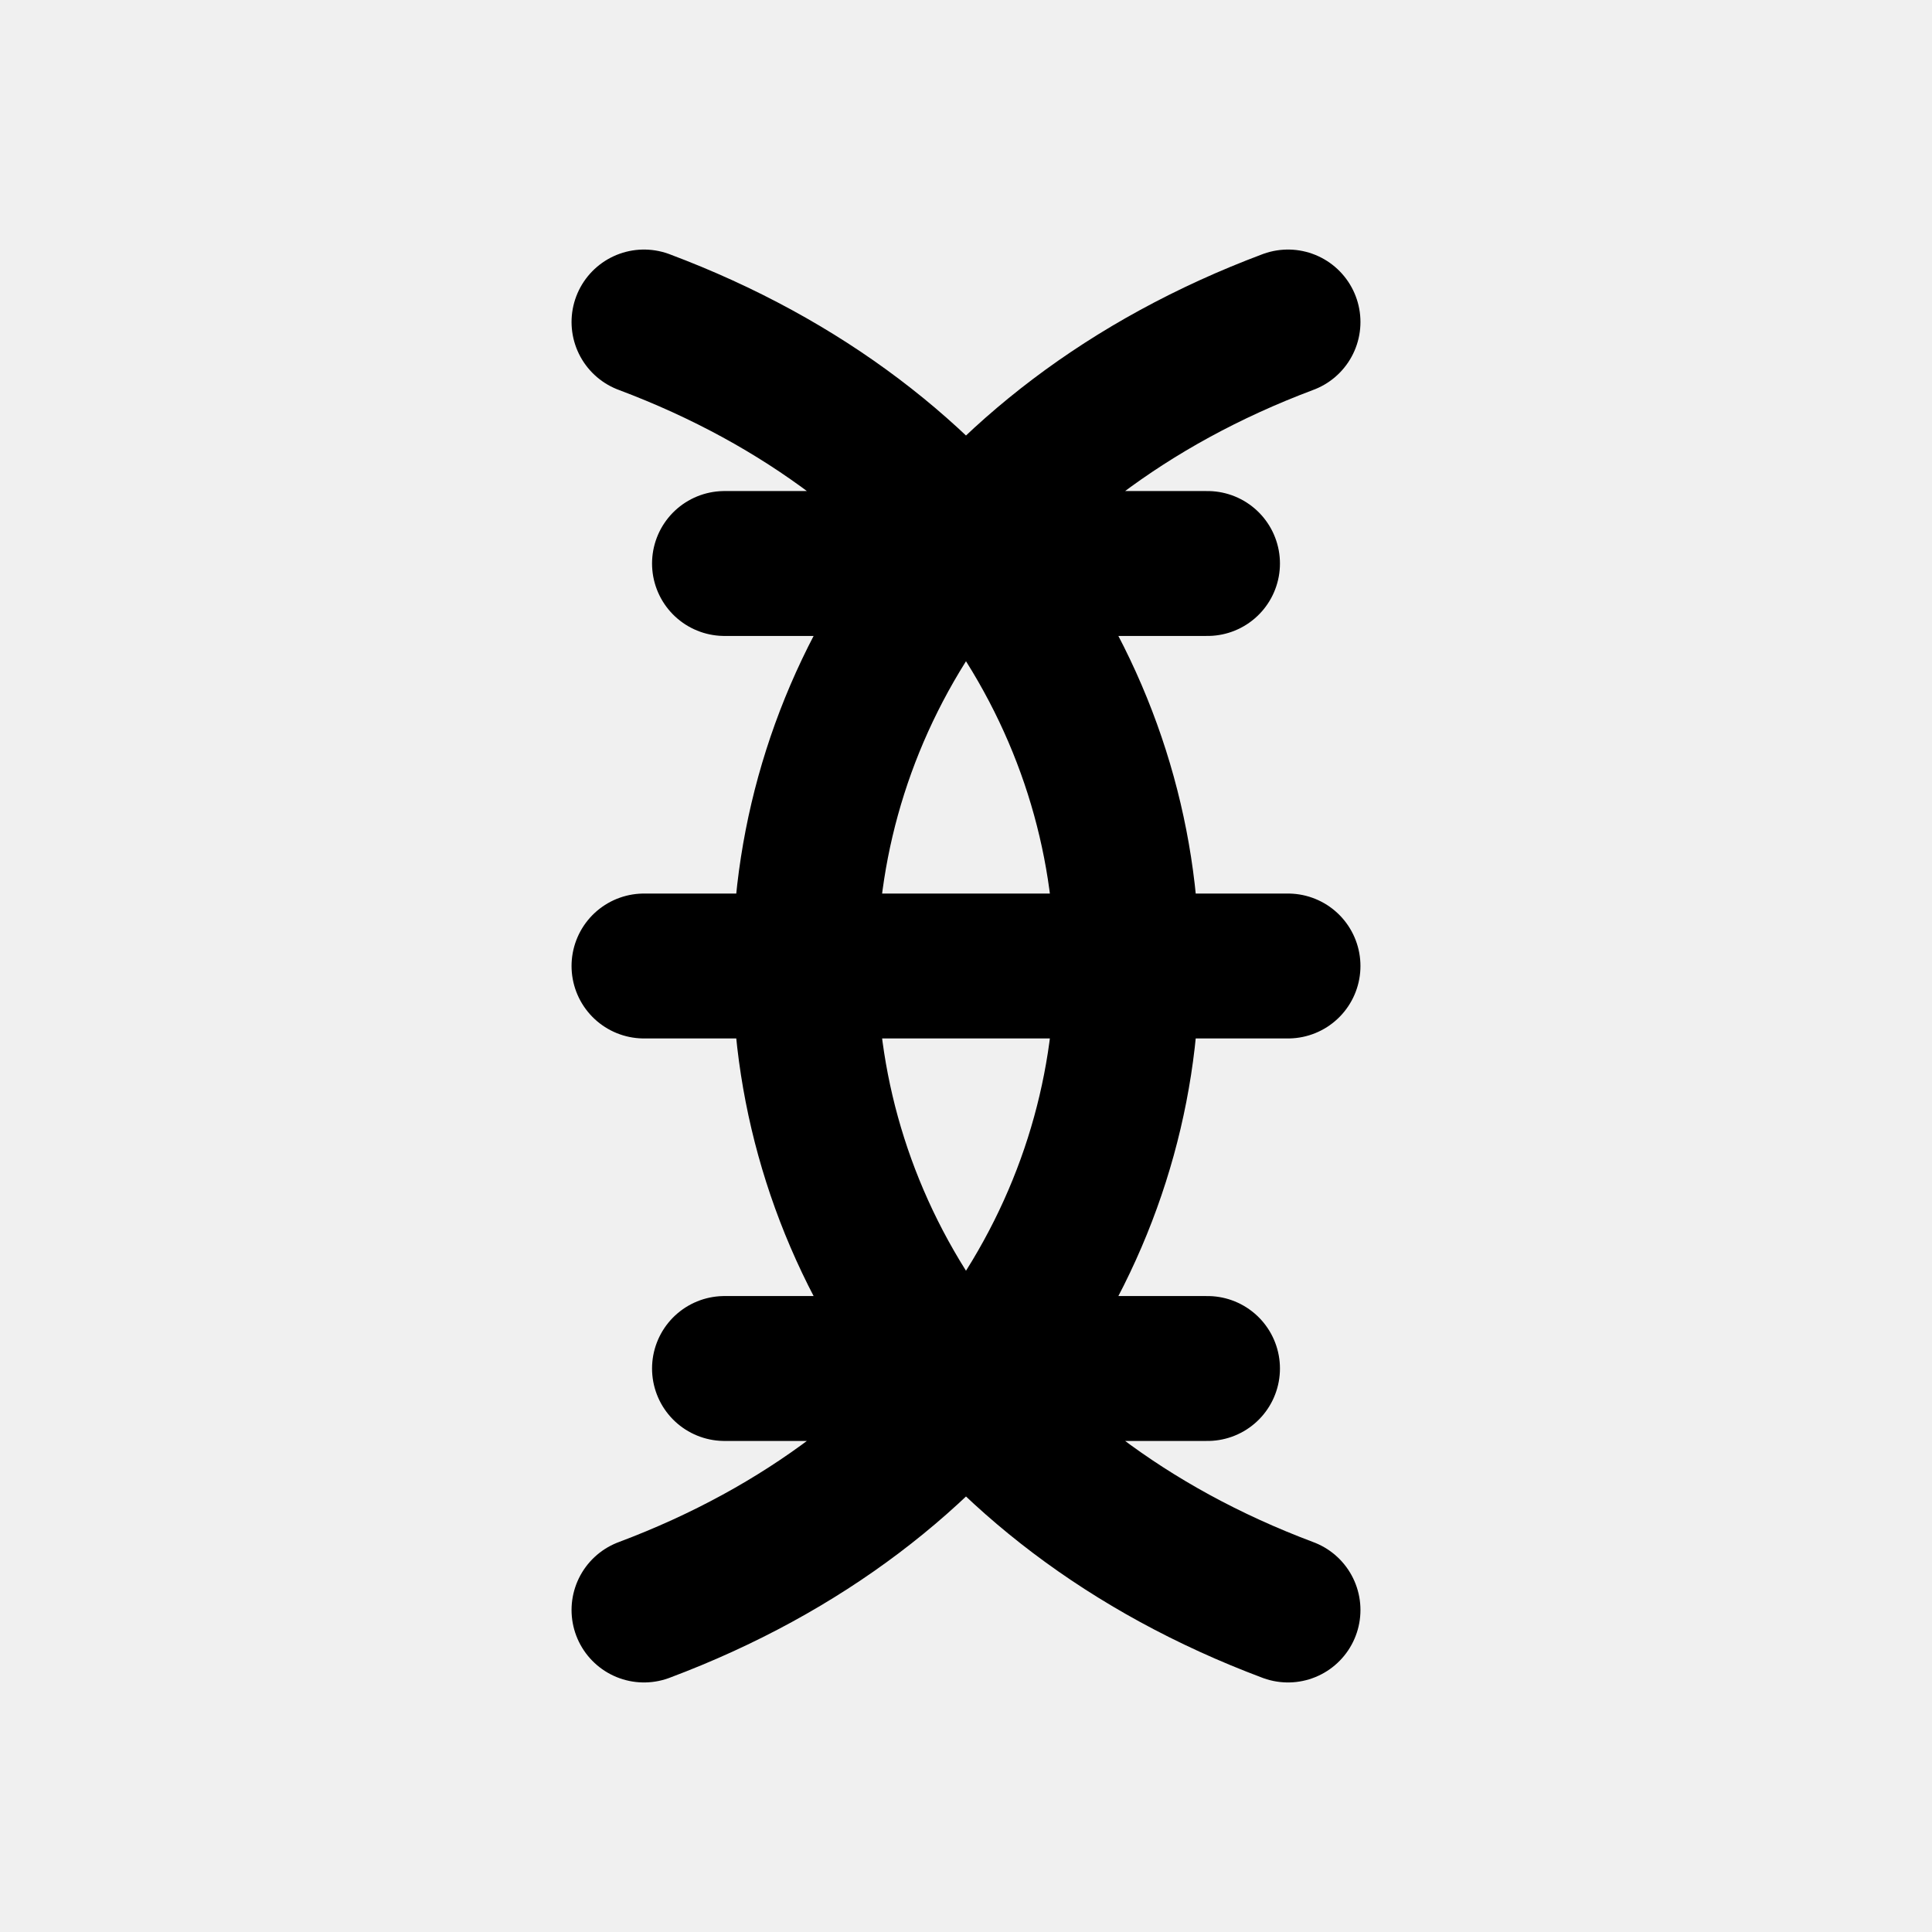
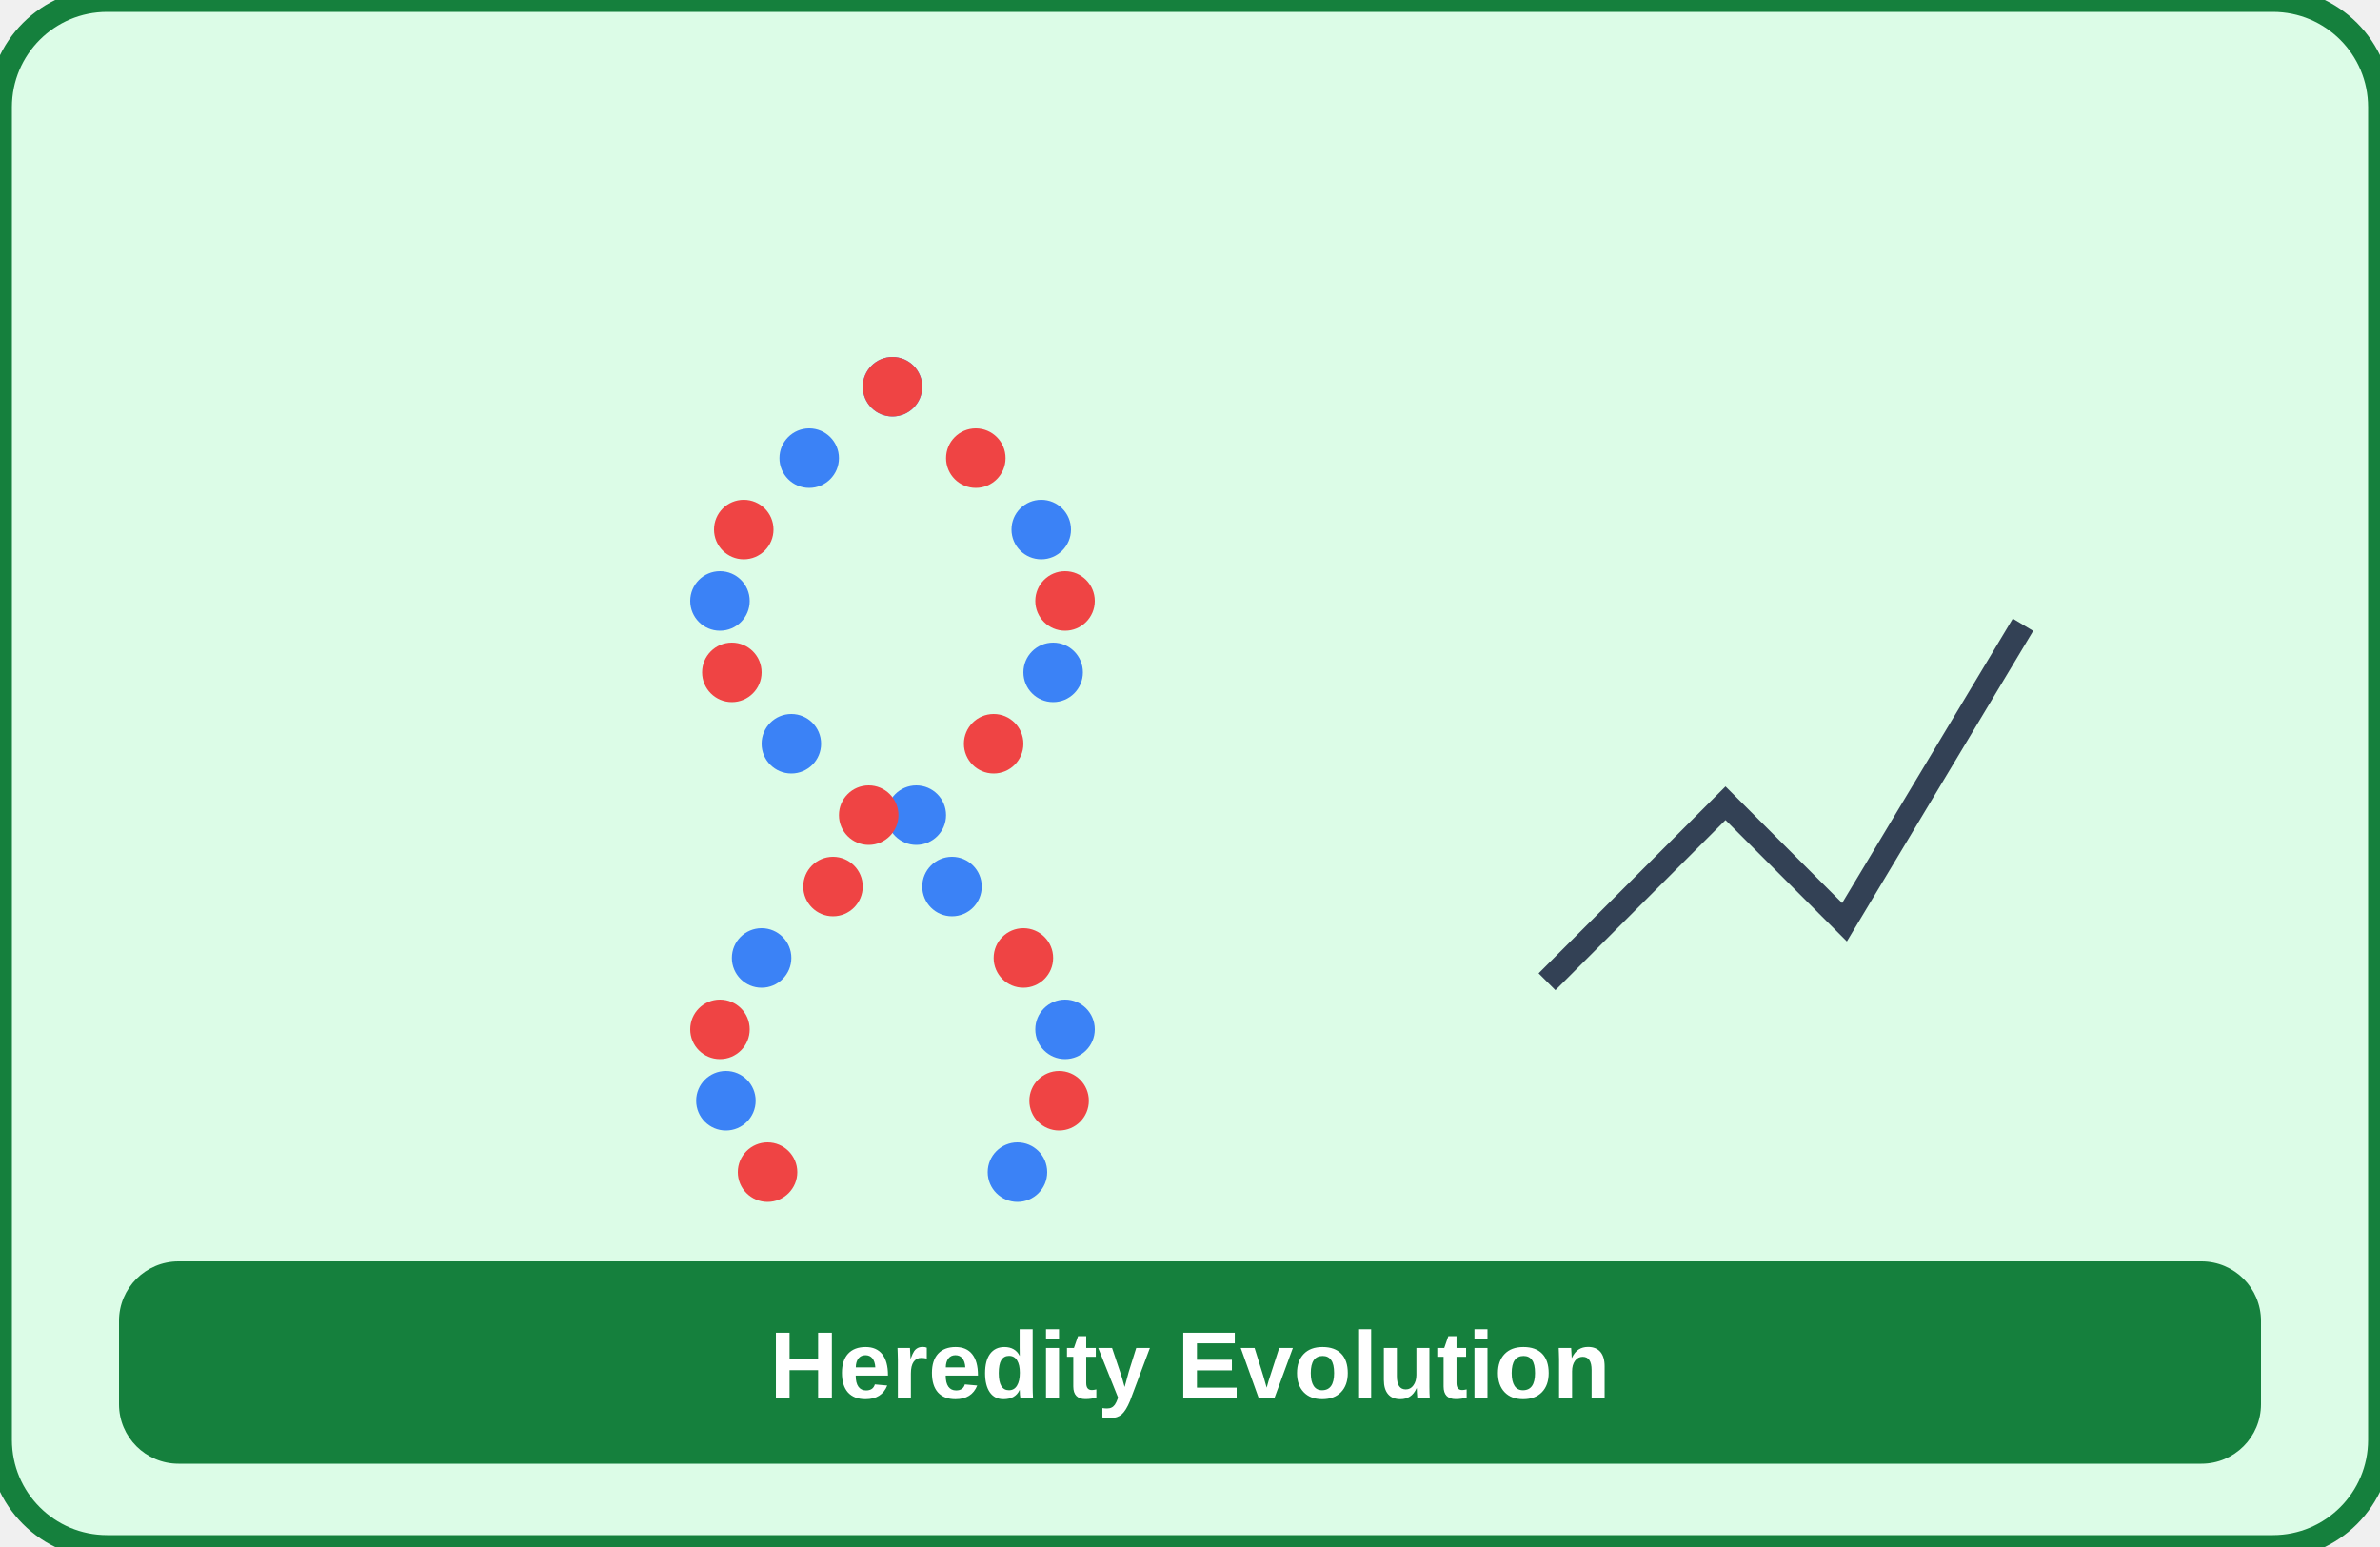
- <svg xmlns="http://www.w3.org/2000/svg" viewBox="0 0 24 24" fill="none" stroke="currentColor" stroke-width="1.8" stroke-linecap="round" stroke-linejoin="round">
-   <path d="M8 4c8 3 8 13 0 16M16 4c-8 3-8 13 0 16M9 7h6M8 12h8M9 17h6" />
+ <svg xmlns="http://www.w3.org/2000/svg" viewBox="0 0 400 260" width="400" height="260">
+   <rect width="400" height="260" rx="18" fill="#dcfce7" stroke="#15803d" stroke-width="4" />
+   <g transform="translate(0,15)">
+     <circle cx="150" cy="50" r="5" fill="#3b82f6" />
+     <circle cx="150" cy="50" r="5" fill="#ef4444" />
+     <circle cx="164" cy="62" r="5" fill="#ef4444" />
+     <circle cx="136" cy="62" r="5" fill="#3b82f6" />
+     <circle cx="175" cy="74" r="5" fill="#3b82f6" />
+     <circle cx="125" cy="74" r="5" fill="#ef4444" />
+     <circle cx="179" cy="86" r="5" fill="#ef4444" />
+     <circle cx="121" cy="86" r="5" fill="#3b82f6" />
+     <circle cx="177" cy="98" r="5" fill="#3b82f6" />
+     <circle cx="123" cy="98" r="5" fill="#ef4444" />
+     <circle cx="167" cy="110" r="5" fill="#ef4444" />
+     <circle cx="133" cy="110" r="5" fill="#3b82f6" />
+     <circle cx="154" cy="122" r="5" fill="#3b82f6" />
+     <circle cx="146" cy="122" r="5" fill="#ef4444" />
+     <circle cx="140" cy="134" r="5" fill="#ef4444" />
+     <circle cx="160" cy="134" r="5" fill="#3b82f6" />
+     <circle cx="128" cy="146" r="5" fill="#3b82f6" />
+     <circle cx="172" cy="146" r="5" fill="#ef4444" />
+     <circle cx="121" cy="158" r="5" fill="#ef4444" />
+     <circle cx="179" cy="158" r="5" fill="#3b82f6" />
+     <circle cx="122" cy="170" r="5" fill="#3b82f6" />
+     <circle cx="178" cy="170" r="5" fill="#ef4444" />
+     <circle cx="129" cy="182" r="5" fill="#ef4444" />
+     <circle cx="171" cy="182" r="5" fill="#3b82f6" />
+     <path d="M260 150 l30 -30 l20 20 l30 -50" fill="none" stroke="#334155" stroke-width="4" />
+   </g>
+   <rect x="20" y="212" width="360" height="34" rx="10" fill="#15803d" />
+   <text x="200" y="235" font-family="Arial,sans-serif" font-size="16" fill="#fff" text-anchor="middle" font-weight="bold">Heredity Evolution</text>
</svg>
